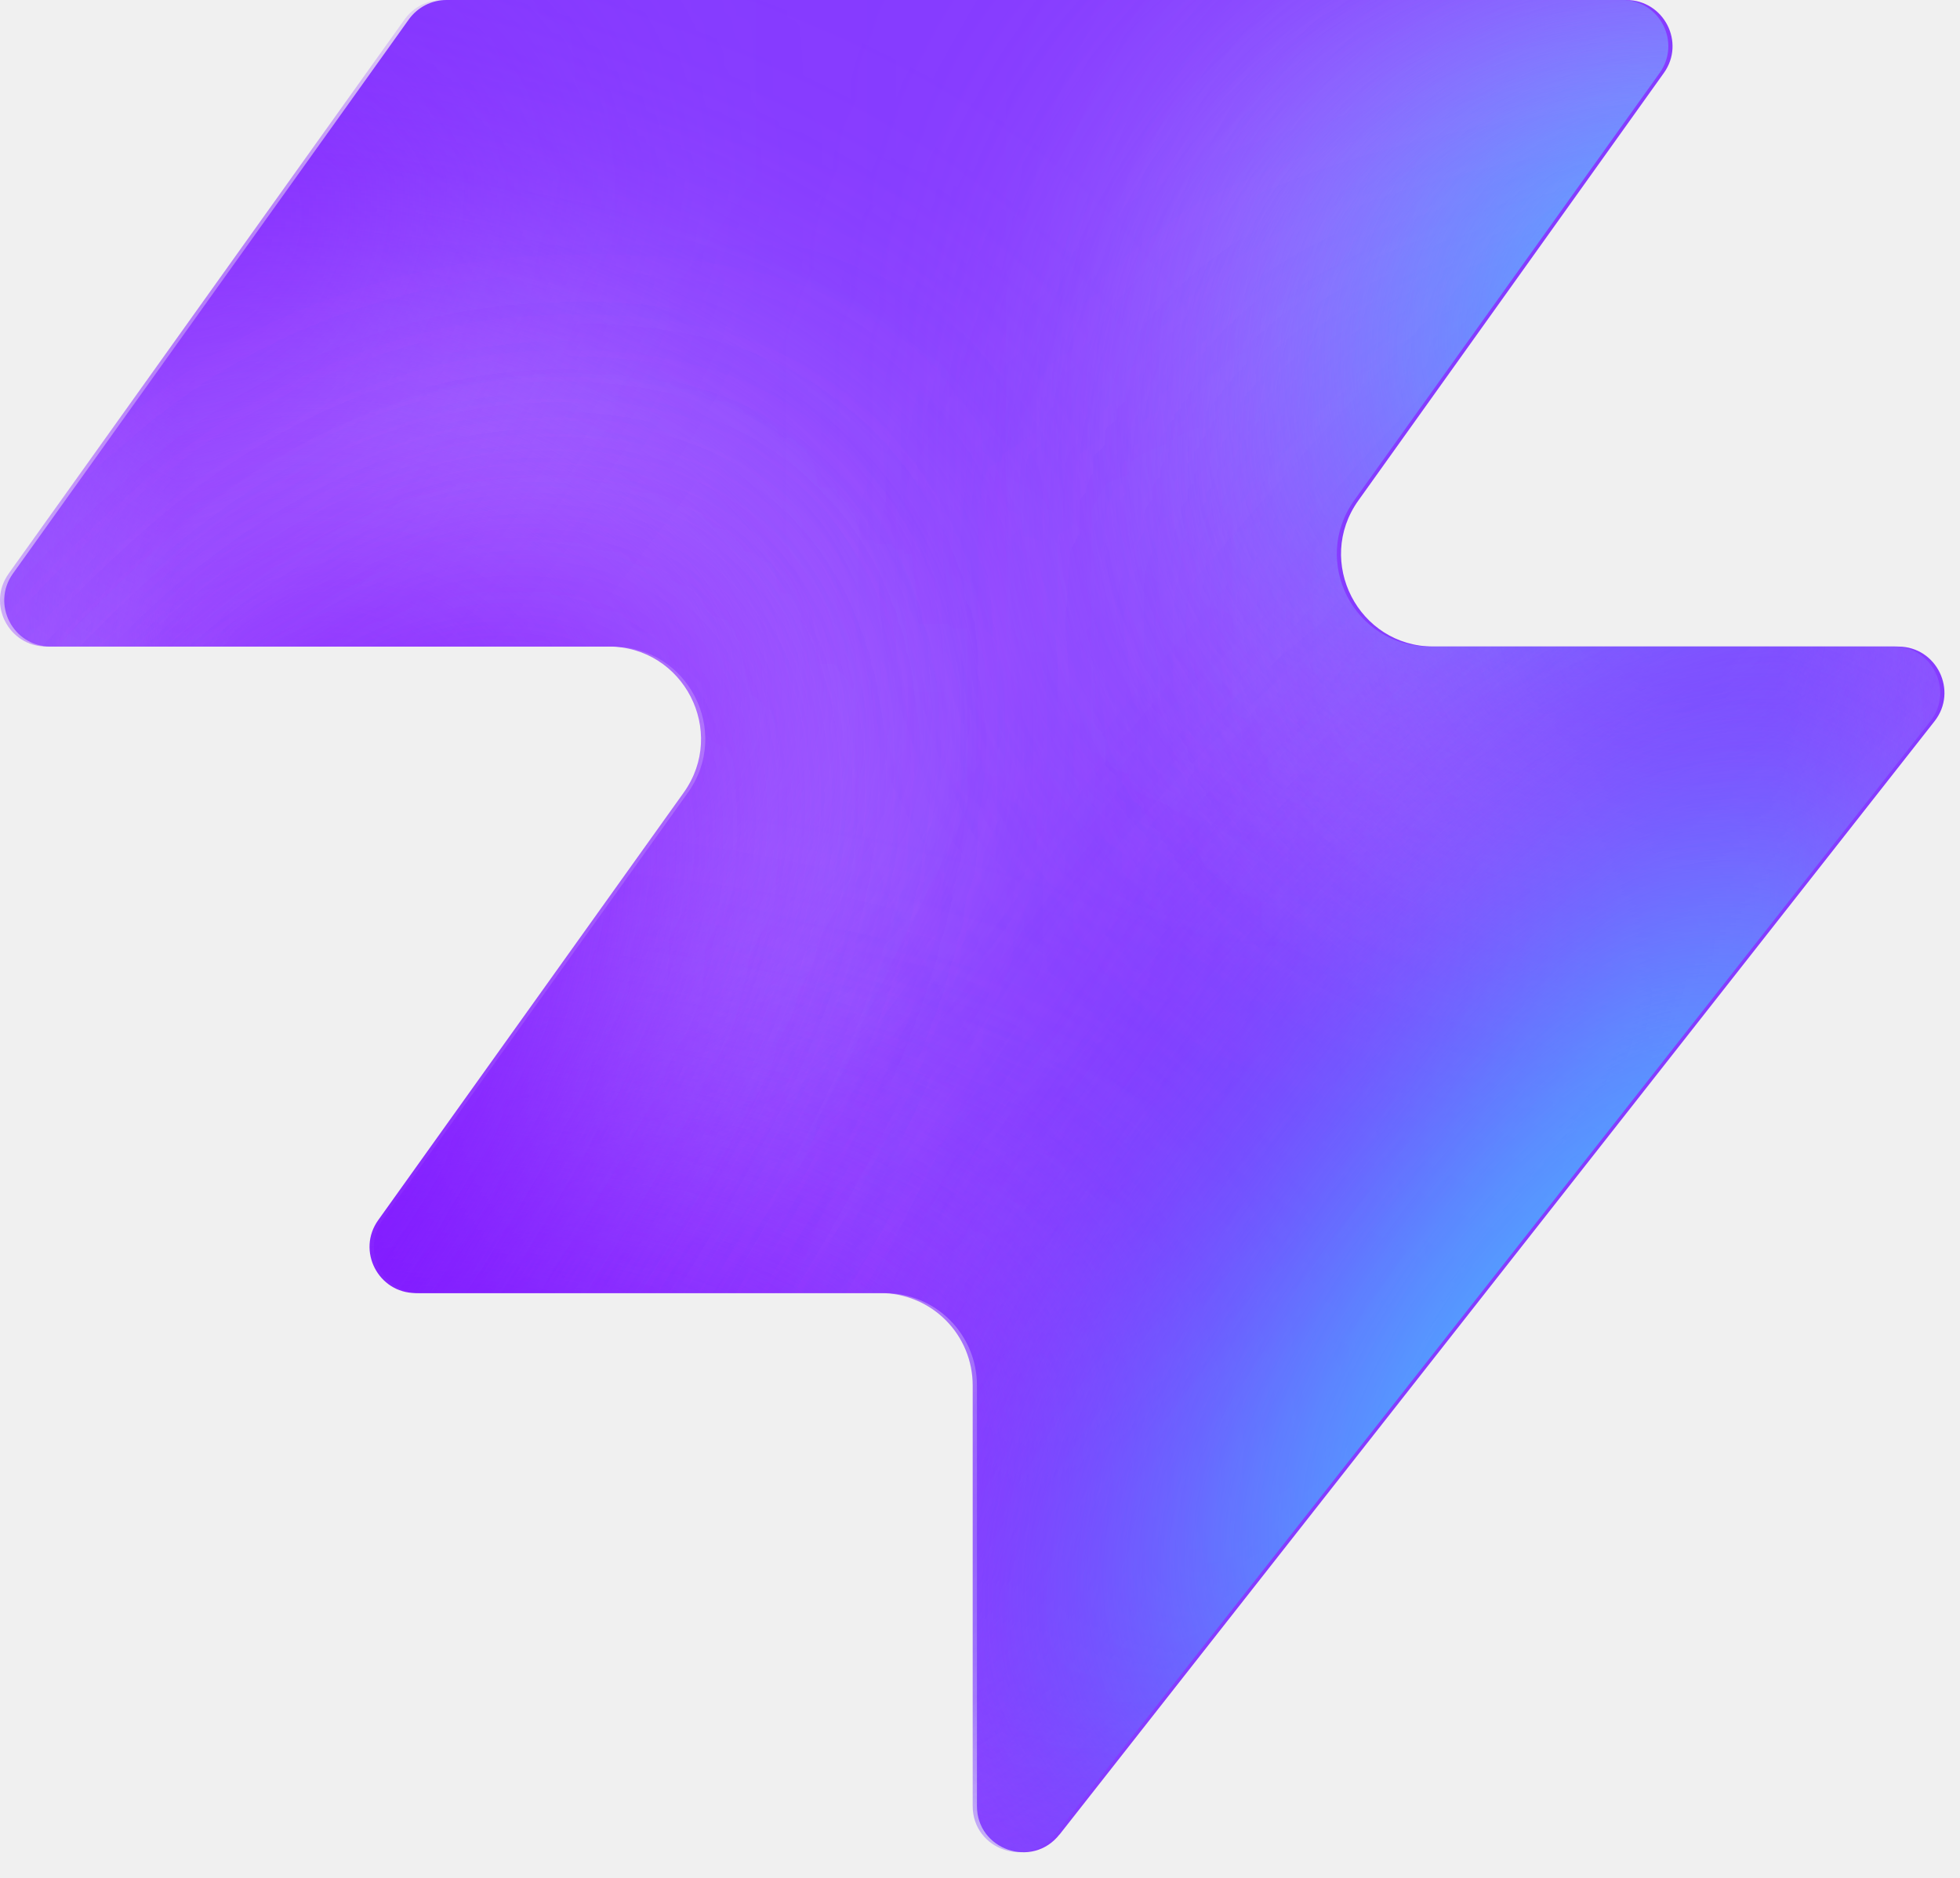
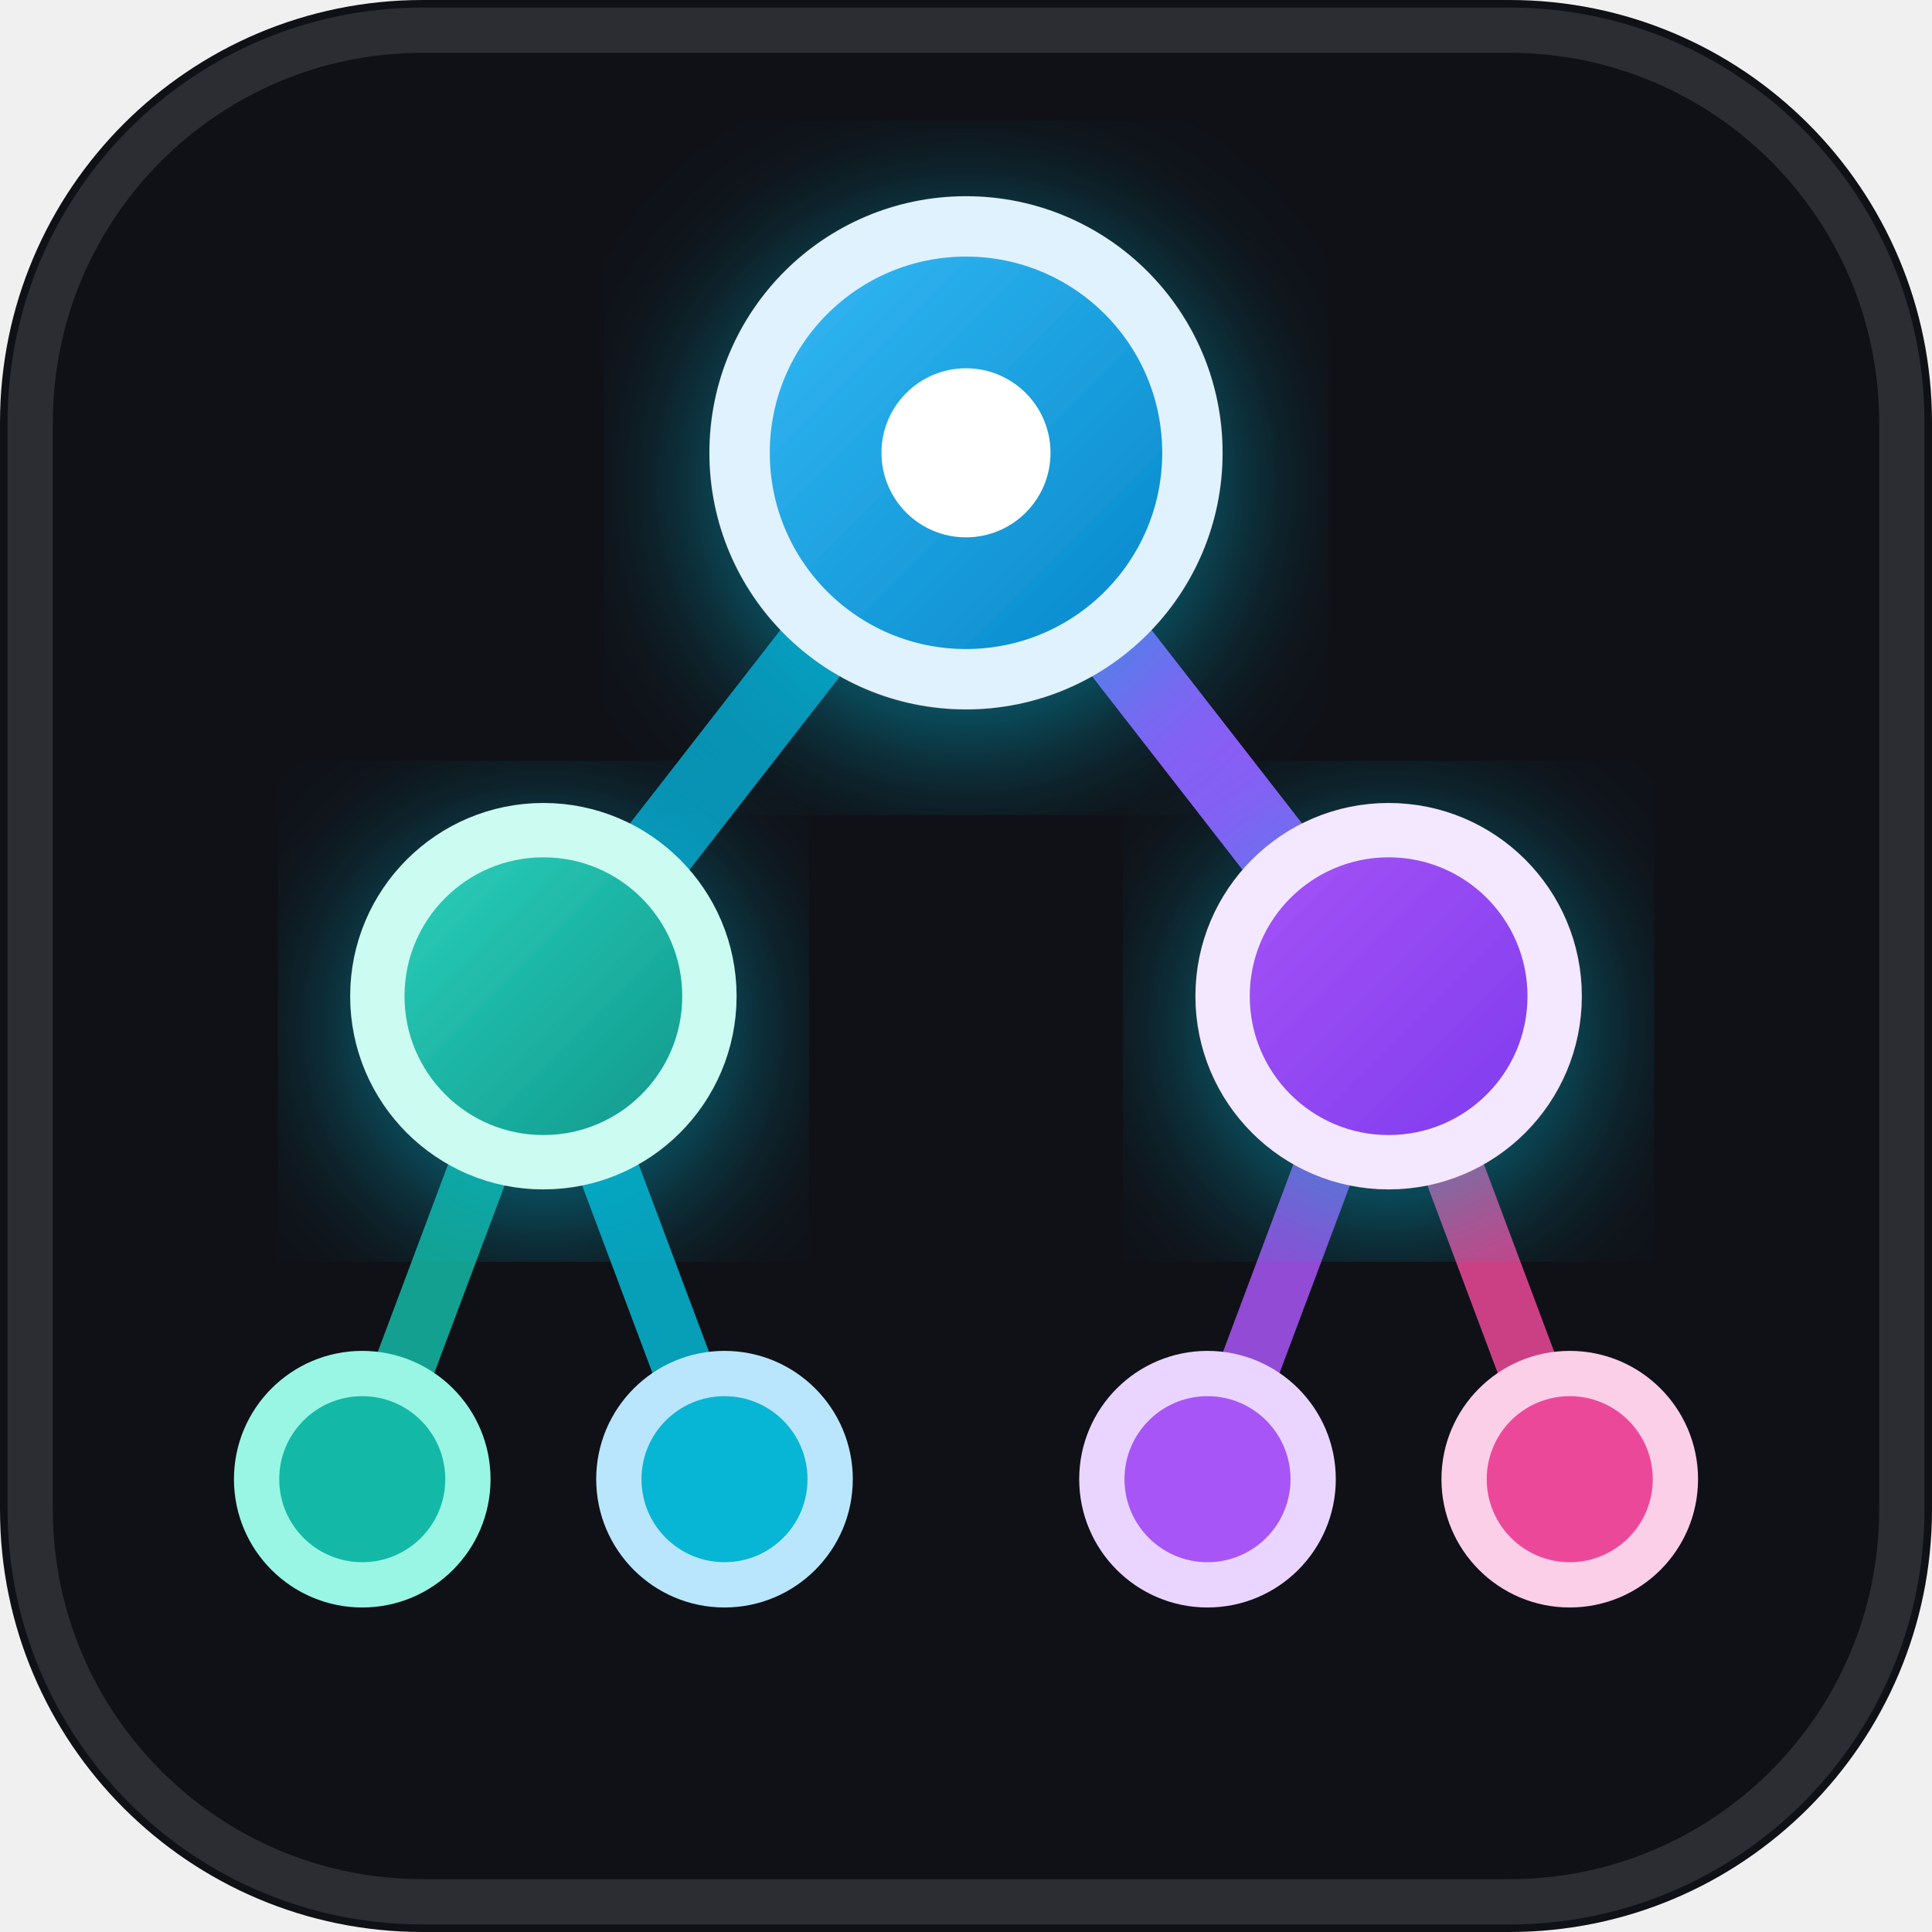
- <svg xmlns="http://www.w3.org/2000/svg" width="48" height="46" fill="none" viewBox="0 0 48 46">
-   <path fill="#863bff" d="M25.946 44.938c-.664.845-2.021.375-2.021-.698V33.937a2.26 2.26 0 0 0-2.262-2.262H10.287c-.92 0-1.456-1.04-.92-1.788l7.48-10.471c1.07-1.497 0-3.578-1.842-3.578H1.237c-.92 0-1.456-1.04-.92-1.788L10.013.474c.214-.297.556-.474.92-.474h28.894c.92 0 1.456 1.04.92 1.788l-7.48 10.471c-1.07 1.498 0 3.579 1.842 3.579h11.377c.943 0 1.473 1.088.89 1.83L25.947 44.94z" style="fill:#863bff;fill:color(display-p3 .525 .23 1);fill-opacity:1" />
-   <mask id="a" width="48" height="46" x="0" y="0" maskUnits="userSpaceOnUse" style="mask-type:alpha">
-     <path fill="#000" d="M25.842 44.938c-.664.844-2.021.375-2.021-.698V33.937a2.26 2.26 0 0 0-2.262-2.262H10.183c-.92 0-1.456-1.04-.92-1.788l7.48-10.471c1.07-1.498 0-3.579-1.842-3.579H1.133c-.92 0-1.456-1.04-.92-1.787L9.91.473c.214-.297.556-.474.92-.474h28.894c.92 0 1.456 1.04.92 1.788l-7.48 10.471c-1.07 1.498 0 3.578 1.842 3.578h11.377c.943 0 1.473 1.088.89 1.832L25.843 44.94z" style="fill:#000;fill-opacity:1" />
-   </mask>
-   <g mask="url(#a)">
-     <g filter="url(#b)">
-       <ellipse cx="5.508" cy="14.704" fill="#ede6ff" rx="5.508" ry="14.704" style="fill:#ede6ff;fill:color(display-p3 .927 .903 1);fill-opacity:1" transform="matrix(.00324 1 1 -.00324 -4.47 31.516)" />
-     </g>
-     <g filter="url(#c)">
-       <ellipse cx="10.399" cy="29.851" fill="#ede6ff" rx="10.399" ry="29.851" style="fill:#ede6ff;fill:color(display-p3 .927 .903 1);fill-opacity:1" transform="matrix(.00324 1 1 -.00324 -39.328 7.883)" />
-     </g>
-     <g filter="url(#d)">
-       <ellipse cx="5.508" cy="30.487" fill="#7e14ff" rx="5.508" ry="30.487" style="fill:#7e14ff;fill:color(display-p3 .492 .077 1);fill-opacity:1" transform="rotate(89.814 -25.913 -14.639)scale(1 -1)" />
-     </g>
-     <g filter="url(#e)">
-       <ellipse cx="5.508" cy="30.599" fill="#7e14ff" rx="5.508" ry="30.599" style="fill:#7e14ff;fill:color(display-p3 .492 .077 1);fill-opacity:1" transform="rotate(89.814 -32.644 -3.334)scale(1 -1)" />
-     </g>
-     <g filter="url(#f)">
-       <ellipse cx="5.508" cy="30.599" fill="#7e14ff" rx="5.508" ry="30.599" style="fill:#7e14ff;fill:color(display-p3 .492 .077 1);fill-opacity:1" transform="matrix(.00324 1 1 -.00324 -34.34 30.47)" />
-     </g>
-     <g filter="url(#g)">
-       <ellipse cx="14.072" cy="22.078" fill="#ede6ff" rx="14.072" ry="22.078" style="fill:#ede6ff;fill:color(display-p3 .927 .903 1);fill-opacity:1" transform="rotate(93.35 24.506 48.493)scale(-1 1)" />
-     </g>
-     <g filter="url(#h)">
-       <ellipse cx="3.47" cy="21.501" fill="#7e14ff" rx="3.47" ry="21.501" style="fill:#7e14ff;fill:color(display-p3 .492 .077 1);fill-opacity:1" transform="rotate(89.009 28.708 47.59)scale(-1 1)" />
-     </g>
-     <g filter="url(#i)">
-       <ellipse cx="3.47" cy="21.501" fill="#7e14ff" rx="3.47" ry="21.501" style="fill:#7e14ff;fill:color(display-p3 .492 .077 1);fill-opacity:1" transform="rotate(89.009 28.708 47.59)scale(-1 1)" />
-     </g>
-     <g filter="url(#j)">
-       <ellipse cx=".387" cy="8.972" fill="#7e14ff" rx="4.407" ry="29.108" style="fill:#7e14ff;fill:color(display-p3 .492 .077 1);fill-opacity:1" transform="rotate(39.51 .387 8.972)" />
-     </g>
-     <g filter="url(#k)">
-       <ellipse cx="47.523" cy="-6.092" fill="#7e14ff" rx="4.407" ry="29.108" style="fill:#7e14ff;fill:color(display-p3 .492 .077 1);fill-opacity:1" transform="rotate(37.892 47.523 -6.092)" />
-     </g>
-     <g filter="url(#l)">
-       <ellipse cx="41.412" cy="6.333" fill="#47bfff" rx="5.971" ry="9.665" style="fill:#47bfff;fill:color(display-p3 .28 .748 1);fill-opacity:1" transform="rotate(37.892 41.412 6.333)" />
-     </g>
-     <g filter="url(#m)">
-       <ellipse cx="-1.879" cy="38.332" fill="#7e14ff" rx="4.407" ry="29.108" style="fill:#7e14ff;fill:color(display-p3 .492 .077 1);fill-opacity:1" transform="rotate(37.892 -1.88 38.332)" />
-     </g>
-     <g filter="url(#n)">
-       <ellipse cx="-1.879" cy="38.332" fill="#7e14ff" rx="4.407" ry="29.108" style="fill:#7e14ff;fill:color(display-p3 .492 .077 1);fill-opacity:1" transform="rotate(37.892 -1.88 38.332)" />
-     </g>
-     <g filter="url(#o)">
-       <ellipse cx="35.651" cy="29.907" fill="#7e14ff" rx="4.407" ry="29.108" style="fill:#7e14ff;fill:color(display-p3 .492 .077 1);fill-opacity:1" transform="rotate(37.892 35.651 29.907)" />
-     </g>
-     <g filter="url(#p)">
-       <ellipse cx="38.418" cy="32.4" fill="#47bfff" rx="5.971" ry="15.297" style="fill:#47bfff;fill:color(display-p3 .28 .748 1);fill-opacity:1" transform="rotate(37.892 38.418 32.4)" />
-     </g>
-   </g>
+ <svg xmlns="http://www.w3.org/2000/svg" viewBox="0 0 64 64" fill="none">
+   <rect width="64" height="64" rx="14" fill="#0f1117" />
+   <rect width="62" height="62" x="1" y="1" rx="13" stroke="rgba(255, 255, 255, 0.12)" stroke-width="1.5" />
  <defs>
-     <filter id="b" width="60.045" height="41.654" x="-19.77" y="16.149" color-interpolation-filters="sRGB" filterUnits="userSpaceOnUse">
-       <feFlood flood-opacity="0" result="BackgroundImageFix" />
-       <feBlend in="SourceGraphic" in2="BackgroundImageFix" result="shape" />
-       <feGaussianBlur result="effect1_foregroundBlur_2002_17158" stdDeviation="7.659" />
-     </filter>
-     <filter id="c" width="90.34" height="51.437" x="-54.613" y="-7.533" color-interpolation-filters="sRGB" filterUnits="userSpaceOnUse">
-       <feFlood flood-opacity="0" result="BackgroundImageFix" />
-       <feBlend in="SourceGraphic" in2="BackgroundImageFix" result="shape" />
-       <feGaussianBlur result="effect1_foregroundBlur_2002_17158" stdDeviation="7.659" />
-     </filter>
-     <filter id="d" width="79.355" height="29.4" x="-49.64" y="2.03" color-interpolation-filters="sRGB" filterUnits="userSpaceOnUse">
-       <feFlood flood-opacity="0" result="BackgroundImageFix" />
-       <feBlend in="SourceGraphic" in2="BackgroundImageFix" result="shape" />
-       <feGaussianBlur result="effect1_foregroundBlur_2002_17158" stdDeviation="4.596" />
-     </filter>
-     <filter id="e" width="79.579" height="29.4" x="-45.045" y="20.029" color-interpolation-filters="sRGB" filterUnits="userSpaceOnUse">
-       <feFlood flood-opacity="0" result="BackgroundImageFix" />
-       <feBlend in="SourceGraphic" in2="BackgroundImageFix" result="shape" />
-       <feGaussianBlur result="effect1_foregroundBlur_2002_17158" stdDeviation="4.596" />
-     </filter>
-     <filter id="f" width="79.579" height="29.4" x="-43.513" y="21.178" color-interpolation-filters="sRGB" filterUnits="userSpaceOnUse">
-       <feFlood flood-opacity="0" result="BackgroundImageFix" />
-       <feBlend in="SourceGraphic" in2="BackgroundImageFix" result="shape" />
-       <feGaussianBlur result="effect1_foregroundBlur_2002_17158" stdDeviation="4.596" />
-     </filter>
-     <filter id="g" width="74.749" height="58.852" x="15.756" y="-17.901" color-interpolation-filters="sRGB" filterUnits="userSpaceOnUse">
-       <feFlood flood-opacity="0" result="BackgroundImageFix" />
-       <feBlend in="SourceGraphic" in2="BackgroundImageFix" result="shape" />
-       <feGaussianBlur result="effect1_foregroundBlur_2002_17158" stdDeviation="7.659" />
-     </filter>
-     <filter id="h" width="61.377" height="25.362" x="23.548" y="2.284" color-interpolation-filters="sRGB" filterUnits="userSpaceOnUse">
-       <feFlood flood-opacity="0" result="BackgroundImageFix" />
-       <feBlend in="SourceGraphic" in2="BackgroundImageFix" result="shape" />
-       <feGaussianBlur result="effect1_foregroundBlur_2002_17158" stdDeviation="4.596" />
-     </filter>
-     <filter id="i" width="61.377" height="25.362" x="23.548" y="2.284" color-interpolation-filters="sRGB" filterUnits="userSpaceOnUse">
-       <feFlood flood-opacity="0" result="BackgroundImageFix" />
-       <feBlend in="SourceGraphic" in2="BackgroundImageFix" result="shape" />
-       <feGaussianBlur result="effect1_foregroundBlur_2002_17158" stdDeviation="4.596" />
-     </filter>
-     <filter id="j" width="56.045" height="63.649" x="-27.636" y="-22.853" color-interpolation-filters="sRGB" filterUnits="userSpaceOnUse">
-       <feFlood flood-opacity="0" result="BackgroundImageFix" />
-       <feBlend in="SourceGraphic" in2="BackgroundImageFix" result="shape" />
-       <feGaussianBlur result="effect1_foregroundBlur_2002_17158" stdDeviation="4.596" />
-     </filter>
-     <filter id="k" width="54.814" height="64.646" x="20.116" y="-38.415" color-interpolation-filters="sRGB" filterUnits="userSpaceOnUse">
-       <feFlood flood-opacity="0" result="BackgroundImageFix" />
-       <feBlend in="SourceGraphic" in2="BackgroundImageFix" result="shape" />
-       <feGaussianBlur result="effect1_foregroundBlur_2002_17158" stdDeviation="4.596" />
-     </filter>
-     <filter id="l" width="33.541" height="35.313" x="24.641" y="-11.323" color-interpolation-filters="sRGB" filterUnits="userSpaceOnUse">
-       <feFlood flood-opacity="0" result="BackgroundImageFix" />
-       <feBlend in="SourceGraphic" in2="BackgroundImageFix" result="shape" />
-       <feGaussianBlur result="effect1_foregroundBlur_2002_17158" stdDeviation="4.596" />
-     </filter>
-     <filter id="m" width="54.814" height="64.646" x="-29.286" y="6.009" color-interpolation-filters="sRGB" filterUnits="userSpaceOnUse">
-       <feFlood flood-opacity="0" result="BackgroundImageFix" />
-       <feBlend in="SourceGraphic" in2="BackgroundImageFix" result="shape" />
-       <feGaussianBlur result="effect1_foregroundBlur_2002_17158" stdDeviation="4.596" />
-     </filter>
-     <filter id="n" width="54.814" height="64.646" x="-29.286" y="6.009" color-interpolation-filters="sRGB" filterUnits="userSpaceOnUse">
-       <feFlood flood-opacity="0" result="BackgroundImageFix" />
-       <feBlend in="SourceGraphic" in2="BackgroundImageFix" result="shape" />
-       <feGaussianBlur result="effect1_foregroundBlur_2002_17158" stdDeviation="4.596" />
-     </filter>
-     <filter id="o" width="54.814" height="64.646" x="8.244" y="-2.416" color-interpolation-filters="sRGB" filterUnits="userSpaceOnUse">
-       <feFlood flood-opacity="0" result="BackgroundImageFix" />
-       <feBlend in="SourceGraphic" in2="BackgroundImageFix" result="shape" />
-       <feGaussianBlur result="effect1_foregroundBlur_2002_17158" stdDeviation="4.596" />
-     </filter>
-     <filter id="p" width="39.409" height="43.623" x="18.713" y="10.588" color-interpolation-filters="sRGB" filterUnits="userSpaceOnUse">
-       <feFlood flood-opacity="0" result="BackgroundImageFix" />
-       <feBlend in="SourceGraphic" in2="BackgroundImageFix" result="shape" />
-       <feGaussianBlur result="effect1_foregroundBlur_2002_17158" stdDeviation="4.596" />
+     <linearGradient id="root-grad" x1="0%" y1="0%" x2="100%" y2="100%">
+       <stop offset="0%" stop-color="#38bdf8" />
+       <stop offset="100%" stop-color="#0284c7" />
+     </linearGradient>
+     <linearGradient id="left-grad" x1="0%" y1="0%" x2="100%" y2="100%">
+       <stop offset="0%" stop-color="#2dd4bf" />
+       <stop offset="100%" stop-color="#0d9488" />
+     </linearGradient>
+     <linearGradient id="right-grad" x1="0%" y1="0%" x2="100%" y2="100%">
+       <stop offset="0%" stop-color="#a855f7" />
+       <stop offset="100%" stop-color="#7c3aed" />
+     </linearGradient>
+     <filter id="glow" x="-30%" y="-30%" width="160%" height="160%">
+       <feDropShadow dx="0" dy="1" stdDeviation="2.5" flood-color="#06b6d4" flood-opacity="0.6" />
    </filter>
  </defs>
+   <path d="M32 15 L18 33" stroke="#0891b2" stroke-width="2.5" stroke-linecap="round" />
+   <path d="M32 15 L46 33" stroke="#8b5cf6" stroke-width="2.5" stroke-linecap="round" />
+   <path d="M18 33 L12 49" stroke="#14b8a6" stroke-width="2" stroke-linecap="round" opacity="0.85" />
+   <path d="M18 33 L24 49" stroke="#06b6d4" stroke-width="2" stroke-linecap="round" opacity="0.85" />
+   <path d="M46 33 L40 49" stroke="#a855f7" stroke-width="2" stroke-linecap="round" opacity="0.85" />
+   <path d="M46 33 L52 49" stroke="#ec4899" stroke-width="2" stroke-linecap="round" opacity="0.85" />
+   <circle cx="12" cy="49" r="3.5" fill="#14b8a6" stroke="#99f6e4" stroke-width="1.5" />
+   <circle cx="24" cy="49" r="3.5" fill="#06b6d4" stroke="#bae6fd" stroke-width="1.5" />
+   <circle cx="40" cy="49" r="3.5" fill="#a855f7" stroke="#e9d5ff" stroke-width="1.5" />
+   <circle cx="52" cy="49" r="3.5" fill="#ec4899" stroke="#fbcfe8" stroke-width="1.5" />
+   <circle cx="18" cy="33" r="5.5" fill="url(#left-grad)" stroke="#ccfbf1" stroke-width="1.8" filter="url(#glow)" />
+   <circle cx="46" cy="33" r="5.5" fill="url(#right-grad)" stroke="#f3e8ff" stroke-width="1.8" filter="url(#glow)" />
+   <circle cx="32" cy="15" r="7.5" fill="url(#root-grad)" stroke="#e0f2fe" stroke-width="2" filter="url(#glow)" />
+   <circle cx="32" cy="15" r="2.8" fill="#ffffff" />
</svg>
